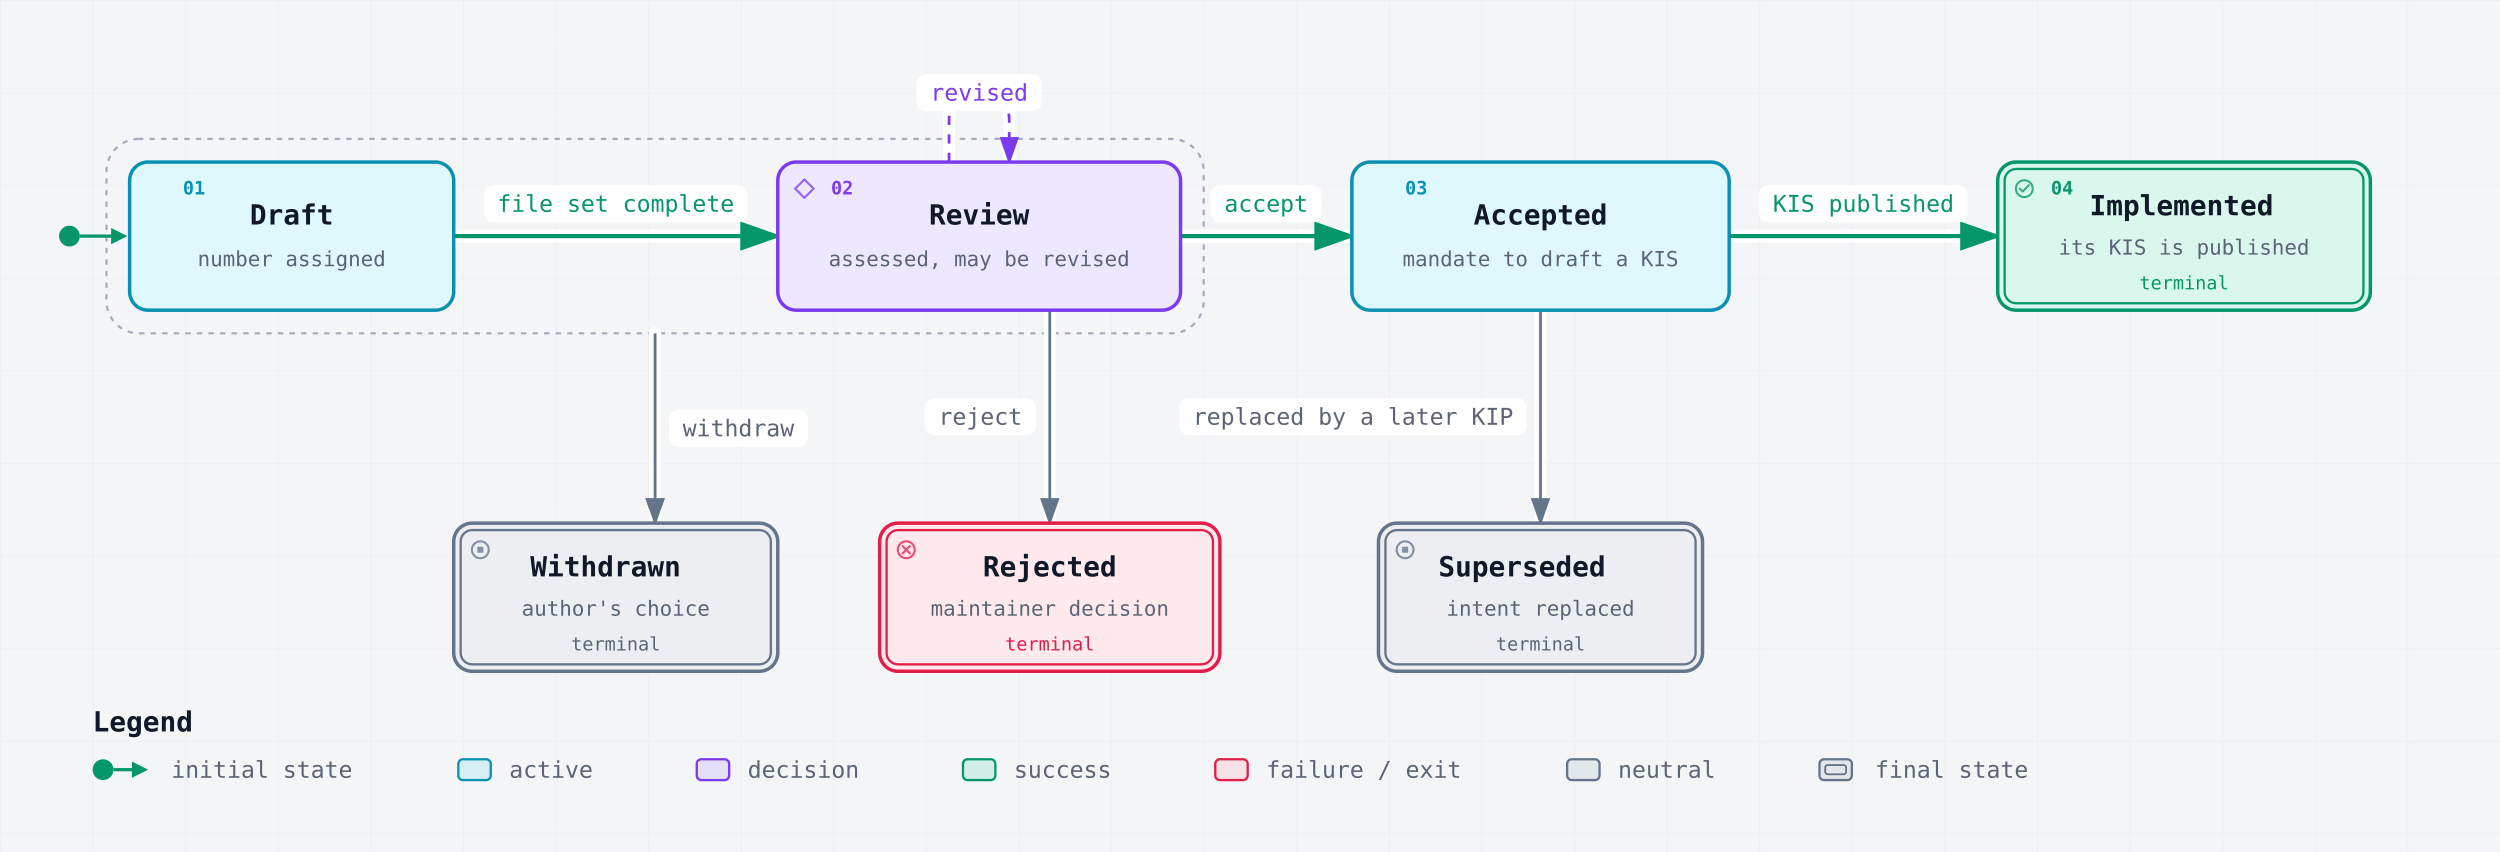
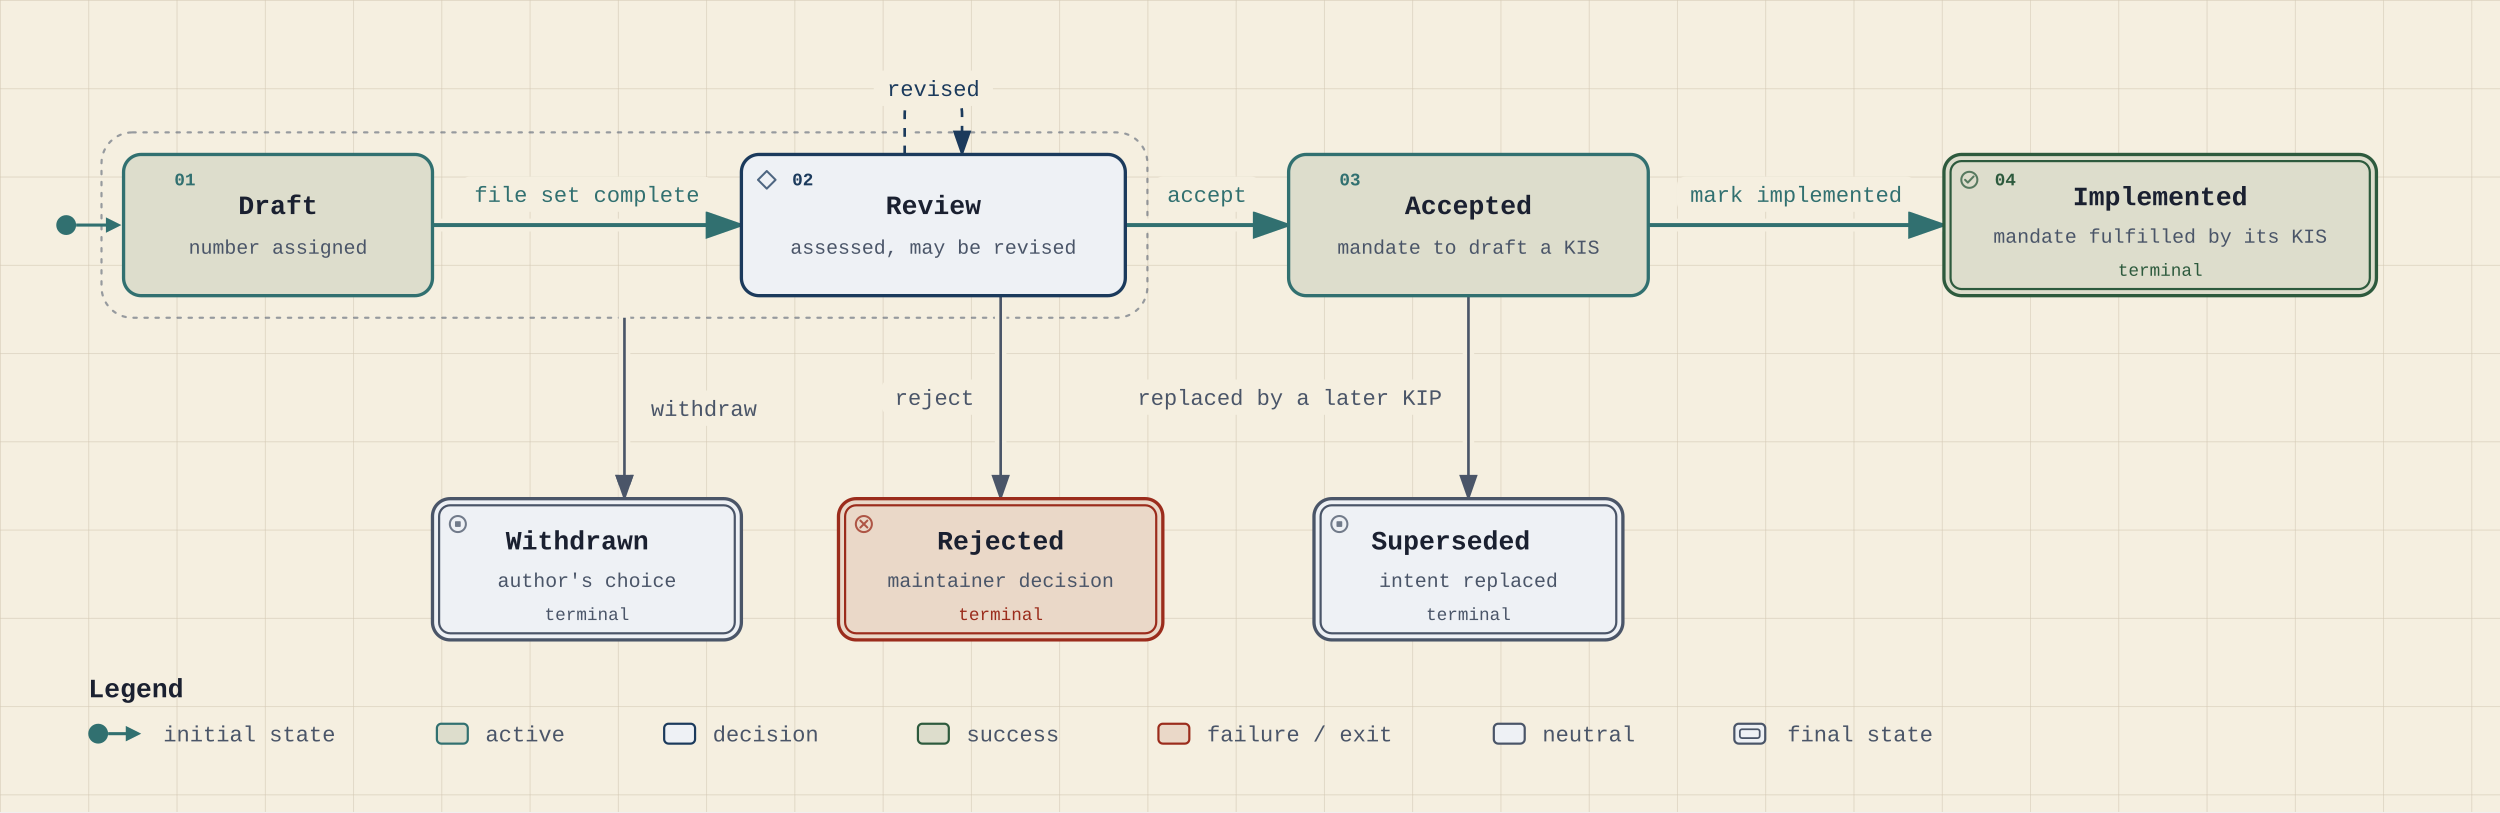
- <svg xmlns="http://www.w3.org/2000/svg" viewBox="0 0 1080 368" data-reader-fit="intrinsic-height" data-lifecycle-layout="main-path-v3" role="img" lang="en" aria-labelledby="archify-diagram-title archify-diagram-description" data-preset="classic" data-quality-profile="showcase" data-motion-choreography="walk" width="1080" height="368" data-theme="light" fill="#000000" stop-color="#000000" font-family="ui-monospace, SFMono-Regular, Menlo, Consolas, &quot;DejaVu Sans Mono&quot;, &quot;Liberation Mono&quot;, monospace">
-   <rect x="0" y="0" width="1080" height="368" fill="#f4f5f7" stop-color="#000000" />
+ <svg xmlns="http://www.w3.org/2000/svg" viewBox="0 0 1133 368" data-reader-fit="intrinsic-height" data-lifecycle-layout="main-path-v3" role="img" lang="en" aria-labelledby="archify-diagram-title archify-diagram-description" data-preset="classic" data-quality-profile="showcase" data-motion-choreography="walk" width="1133" height="368" data-theme="light" fill="#000000" stop-color="#000000" font-family="ui-monospace, SFMono-Regular, Menlo, Consolas, &quot;Liberation Mono&quot;, monospace">
+   <rect x="0" y="0" width="1133" height="368" fill="#f5efe0" stop-color="#000000" />
  <defs stop-color="#000000">
    <marker id="arrowhead" markerWidth="10" markerHeight="7" refX="9" refY="3.5" orient="auto" stop-color="#000000">
-       <polygon points="0 0, 10 3.5, 0 7" fill="#64748b" stop-color="#000000" />
+       <polygon points="0 0, 10 3.5, 0 7" fill="#4a5568" stop-color="#000000" />
    </marker>
    <marker id="arrowhead-emphasis" markerWidth="10" markerHeight="7" refX="9" refY="3.5" orient="auto" stop-color="#000000">
-       <polygon points="0 0, 10 3.5, 0 7" fill="#059669" stop-color="#000000" />
+       <polygon points="0 0, 10 3.5, 0 7" fill="#317070" stop-color="#000000" />
    </marker>
    <marker id="arrowhead-security" markerWidth="10" markerHeight="7" refX="9" refY="3.5" orient="auto" stop-color="#000000">
-       <polygon points="0 0, 10 3.5, 0 7" fill="#e11d48" stop-color="#000000" />
+       <polygon points="0 0, 10 3.5, 0 7" fill="#9b2c1c" stop-color="#000000" />
    </marker>
    <marker id="arrowhead-dashed" markerWidth="10" markerHeight="7" refX="9" refY="3.5" orient="auto" stop-color="#000000">
-       <polygon points="0 0, 10 3.5, 0 7" fill="#7c3aed" stop-color="#000000" />
+       <polygon points="0 0, 10 3.5, 0 7" fill="#1b3a5c" stop-color="#000000" />
    </marker>
    <pattern id="grid" width="40" height="40" patternUnits="userSpaceOnUse" stop-color="#000000">
-       <path d="M 40 0 L 0 0 0 40" stroke-width="0.5px" fill="none" stroke="#e9edf2" stop-color="#000000" />
+       <path d="M 40 0 L 0 0 0 40" stroke-width="0.5px" fill="none" stroke="#d4c9b4" stop-color="#000000" />
    </pattern>
  </defs>
  <rect width="100%" height="100%" fill="url(#grid)" stop-color="#000000" />
-   <rect x="46" y="60" width="474" height="84" rx="14" data-lifecycle-frame="" fill="none" stroke="#64748b" stroke-opacity="0.55" stroke-width="1" stroke-dasharray="1.5px, 3.5px" stroke-linecap="round" aria-hidden="true" stop-color="#000000" />
+   <rect x="46" y="60" width="474" height="84" rx="14" data-lifecycle-frame="" fill="none" stroke="#4a5568" stroke-opacity="0.55" stroke-width="1" stroke-dasharray="1.5px, 3.5px" stroke-linecap="round" aria-hidden="true" stop-color="#000000" />
  <g data-graph-role="automatic-crossover" stop-color="#000000">
-     <path data-graph-role="automatic-crossover-underlay" d="M 196 102 L 336 102" fill="none" stroke="#ffffff" stroke-width="5.8px" stroke-linecap="round" stroke-linejoin="round" pointer-events="none" stop-color="#000000" />
-     <path data-edge-from="draft" data-edge-to="review" data-edge-label="file set complete" data-edge-key="0" data-edge-id="draft-review" data-composition-points="196,102;336,102" data-composition-crossover="halo" data-composition-independent="true" d="M 196 102 L 336 102" data-animate="edge" stroke-width="1.8px" marker-end="url(#arrowhead-emphasis)" fill="none" stroke="#059669" stop-color="#000000" />
+     <path data-graph-role="automatic-crossover-underlay" d="M 196 102 L 336 102" fill="none" stroke="#f5efe0" stroke-width="5.8px" stroke-linecap="round" stroke-linejoin="round" pointer-events="none" stop-color="#000000" />
+     <path data-edge-from="draft" data-edge-to="review" data-edge-label="file set complete" data-edge-key="0" data-edge-id="draft-review" data-composition-points="196,102;336,102" data-composition-crossover="halo" data-composition-independent="true" d="M 196 102 L 336 102" data-animate="edge" stroke-width="1.8px" marker-end="url(#arrowhead-emphasis)" fill="none" stroke="#317070" stop-color="#000000" />
  </g>
  <g data-graph-role="automatic-crossover" stop-color="#000000">
-     <path data-graph-role="automatic-crossover-underlay" d="M 410 70 L 410 52 Q 410 40 422 40 L 424 40 Q 436 40 436 52 L 436 70" fill="none" stroke="#ffffff" stroke-width="5.2px" stroke-linecap="round" stroke-linejoin="round" pointer-events="none" stop-color="#000000" />
-     <path data-edge-from="review" data-edge-to="review" data-edge-label="revised" data-edge-key="1" data-edge-id="review-review" data-composition-points="410,70;410,40;436,40;436,70" data-composition-crossover="halo" data-composition-independent="true" d="M 410 70 L 410 52 Q 410 40 422 40 L 424 40 Q 436 40 436 52 L 436 70" data-animate="edge" stroke-width="1.2px" marker-end="url(#arrowhead-dashed)" fill="none" stroke="#7c3aed" stroke-dasharray="4px, 4px" stop-color="#000000" />
+     <path data-graph-role="automatic-crossover-underlay" d="M 410 70 L 410 52 Q 410 40 422 40 L 424 40 Q 436 40 436 52 L 436 70" fill="none" stroke="#f5efe0" stroke-width="5.2px" stroke-linecap="round" stroke-linejoin="round" pointer-events="none" stop-color="#000000" />
+     <path data-edge-from="review" data-edge-to="review" data-edge-label="revised" data-edge-key="1" data-edge-id="review-review" data-composition-points="410,70;410,40;436,40;436,70" data-composition-crossover="halo" data-composition-independent="true" d="M 410 70 L 410 52 Q 410 40 422 40 L 424 40 Q 436 40 436 52 L 436 70" data-animate="edge" stroke-width="1.2px" marker-end="url(#arrowhead-dashed)" fill="none" stroke="#1b3a5c" stroke-dasharray="4px, 4px" stop-color="#000000" />
  </g>
  <g data-graph-role="automatic-crossover" stop-color="#000000">
-     <path data-graph-role="automatic-crossover-underlay" d="M 510 102 L 584 102" fill="none" stroke="#ffffff" stroke-width="5.8px" stroke-linecap="round" stroke-linejoin="round" pointer-events="none" stop-color="#000000" />
-     <path data-edge-from="review" data-edge-to="accepted" data-edge-label="accept" data-edge-key="2" data-edge-id="review-accepted" data-composition-points="510,102;584,102" data-composition-crossover="halo" data-composition-independent="true" d="M 510 102 L 584 102" data-animate="edge" stroke-width="1.8px" marker-end="url(#arrowhead-emphasis)" fill="none" stroke="#059669" stop-color="#000000" />
+     <path data-graph-role="automatic-crossover-underlay" d="M 510 102 L 584 102" fill="none" stroke="#f5efe0" stroke-width="5.8px" stroke-linecap="round" stroke-linejoin="round" pointer-events="none" stop-color="#000000" />
+     <path data-edge-from="review" data-edge-to="accepted" data-edge-label="accept" data-edge-key="2" data-edge-id="review-accepted" data-composition-points="510,102;584,102" data-composition-crossover="halo" data-composition-independent="true" d="M 510 102 L 584 102" data-animate="edge" stroke-width="1.8px" marker-end="url(#arrowhead-emphasis)" fill="none" stroke="#317070" stop-color="#000000" />
  </g>
  <g data-graph-role="automatic-crossover" stop-color="#000000">
-     <path data-graph-role="automatic-crossover-underlay" d="M 747 102 L 863 102" fill="none" stroke="#ffffff" stroke-width="5.8px" stroke-linecap="round" stroke-linejoin="round" pointer-events="none" stop-color="#000000" />
-     <path data-edge-from="accepted" data-edge-to="implemented" data-edge-label="KIS published" data-edge-key="3" data-edge-id="accepted-implemented" data-composition-points="747,102;863,102" data-composition-crossover="halo" data-composition-independent="true" d="M 747 102 L 863 102" data-animate="edge" stroke-width="1.8px" marker-end="url(#arrowhead-emphasis)" fill="none" stroke="#059669" stop-color="#000000" />
+     <path data-graph-role="automatic-crossover-underlay" d="M 747 102 L 881 102" fill="none" stroke="#f5efe0" stroke-width="5.8px" stroke-linecap="round" stroke-linejoin="round" pointer-events="none" stop-color="#000000" />
+     <path data-edge-from="accepted" data-edge-to="implemented" data-edge-label="mark implemented" data-edge-key="3" data-edge-id="accepted-implemented" data-composition-points="747,102;881,102" data-composition-crossover="halo" data-composition-independent="true" d="M 747 102 L 881 102" data-animate="edge" stroke-width="1.8px" marker-end="url(#arrowhead-emphasis)" fill="none" stroke="#317070" stop-color="#000000" />
  </g>
  <g data-graph-role="automatic-crossover" stop-color="#000000">
-     <path data-graph-role="automatic-crossover-underlay" d="M 453.5 134 L 453.5 226" fill="none" stroke="#ffffff" stroke-width="5.2px" stroke-linecap="round" stroke-linejoin="round" pointer-events="none" stop-color="#000000" />
-     <path data-edge-from="review" data-edge-to="rejected" data-edge-label="reject" data-edge-key="4" data-edge-id="review-rejected" data-composition-points="453.5,134;453.5,226" data-composition-crossover="halo" data-composition-independent="true" d="M 453.5 134 L 453.5 226" data-animate="edge" stroke-width="1.2px" marker-end="url(#arrowhead)" fill="none" stroke="#64748b" stop-color="#000000" />
+     <path data-graph-role="automatic-crossover-underlay" d="M 453.5 134 L 453.5 226" fill="none" stroke="#f5efe0" stroke-width="5.2px" stroke-linecap="round" stroke-linejoin="round" pointer-events="none" stop-color="#000000" />
+     <path data-edge-from="review" data-edge-to="rejected" data-edge-label="reject" data-edge-key="4" data-edge-id="review-rejected" data-composition-points="453.5,134;453.5,226" data-composition-crossover="halo" data-composition-independent="true" d="M 453.5 134 L 453.5 226" data-animate="edge" stroke-width="1.2px" marker-end="url(#arrowhead)" fill="none" stroke="#4a5568" stop-color="#000000" />
  </g>
  <g data-graph-role="automatic-crossover" stop-color="#000000">
-     <path data-graph-role="automatic-crossover-underlay" d="M 283 144 L 283 226" fill="none" stroke="#ffffff" stroke-width="5.2px" stroke-linecap="round" stroke-linejoin="round" pointer-events="none" stop-color="#000000" />
-     <path data-edge-from="draft" data-edge-to="withdrawn" data-edge-label="withdraw" data-edge-key="5" data-edge-id="draft-withdrawn" data-composition-points="283,144;283,226" data-composition-crossover="halo" data-composition-independent="true" data-composition-junction="draft+review" d="M 283 144 L 283 226" data-animate="edge" stroke-width="1.2px" marker-end="url(#arrowhead)" fill="none" stroke="#64748b" stop-color="#000000" />
+     <path data-graph-role="automatic-crossover-underlay" d="M 283 144 L 283 226" fill="none" stroke="#f5efe0" stroke-width="5.2px" stroke-linecap="round" stroke-linejoin="round" pointer-events="none" stop-color="#000000" />
+     <path data-edge-from="draft" data-edge-to="withdrawn" data-edge-label="withdraw" data-edge-key="5" data-edge-id="draft-withdrawn" data-composition-points="283,144;283,226" data-composition-crossover="halo" data-composition-independent="true" data-composition-junction="draft+review" d="M 283 144 L 283 226" data-animate="edge" stroke-width="1.2px" marker-end="url(#arrowhead)" fill="none" stroke="#4a5568" stop-color="#000000" />
  </g>
  <g data-graph-role="automatic-crossover" stop-color="#000000">
-     <path data-graph-role="automatic-crossover-underlay" d="M 283 144 L 283 226" fill="none" stroke="#ffffff" stroke-width="5.2px" stroke-linecap="round" stroke-linejoin="round" pointer-events="none" stop-color="#000000" />
-     <path data-edge-from="review" data-edge-to="withdrawn" data-edge-label="withdraw" data-edge-key="6" data-edge-id="review-withdrawn" data-composition-points="283,144;283,226" data-composition-crossover="halo" data-composition-independent="true" data-composition-junction="draft+review" d="M 283 144 L 283 226" data-animate="edge" stroke-width="1.2px" marker-end="url(#arrowhead)" fill="none" stroke="#64748b" stop-color="#000000" />
+     <path data-graph-role="automatic-crossover-underlay" d="M 283 144 L 283 226" fill="none" stroke="#f5efe0" stroke-width="5.2px" stroke-linecap="round" stroke-linejoin="round" pointer-events="none" stop-color="#000000" />
+     <path data-edge-from="review" data-edge-to="withdrawn" data-edge-label="withdraw" data-edge-key="6" data-edge-id="review-withdrawn" data-composition-points="283,144;283,226" data-composition-crossover="halo" data-composition-independent="true" data-composition-junction="draft+review" d="M 283 144 L 283 226" data-animate="edge" stroke-width="1.2px" marker-end="url(#arrowhead)" fill="none" stroke="#4a5568" stop-color="#000000" />
  </g>
  <g data-graph-role="automatic-crossover" stop-color="#000000">
-     <path data-graph-role="automatic-crossover-underlay" d="M 665.5 134 L 665.5 226" fill="none" stroke="#ffffff" stroke-width="5.2px" stroke-linecap="round" stroke-linejoin="round" pointer-events="none" stop-color="#000000" />
-     <path data-edge-from="accepted" data-edge-to="superseded" data-edge-label="replaced by a later KIP" data-edge-key="7" data-edge-id="accepted-superseded" data-composition-points="665.5,134;665.5,226" data-composition-crossover="halo" data-composition-independent="true" d="M 665.5 134 L 665.5 226" data-animate="edge" stroke-width="1.2px" marker-end="url(#arrowhead)" fill="none" stroke="#64748b" stop-color="#000000" />
+     <path data-graph-role="automatic-crossover-underlay" d="M 665.5 134 L 665.5 226" fill="none" stroke="#f5efe0" stroke-width="5.2px" stroke-linecap="round" stroke-linejoin="round" pointer-events="none" stop-color="#000000" />
+     <path data-edge-from="accepted" data-edge-to="superseded" data-edge-label="replaced by a later KIP" data-edge-key="7" data-edge-id="accepted-superseded" data-composition-points="665.5,134;665.5,226" data-composition-crossover="halo" data-composition-independent="true" d="M 665.5 134 L 665.5 226" data-animate="edge" stroke-width="1.2px" marker-end="url(#arrowhead)" fill="none" stroke="#4a5568" stop-color="#000000" />
  </g>
  <g id="node-draft" data-node-id="draft" data-node-label="Draft" tabindex="0" role="button" aria-label="Focus Draft, number assigned, Lifecycle state" aria-pressed="false" data-node-kind="start" data-node-sublabel="number assigned" data-node-context="Lifecycle state" stop-color="#000000">
-     <rect x="56" y="70" width="140" height="64" rx="8" fill="#ffffff" stop-color="#000000" />
-     <rect x="56" y="70" width="140" height="64" rx="8" data-animate="node" stroke-width="1.5px" fill="#22d0eb" fill-opacity="0.149" stroke="#0891b2" stop-color="#000000" />
+     <rect x="56" y="70" width="140" height="64" rx="8" fill="#f5efe0" stop-color="#000000" />
+     <rect x="56" y="70" width="140" height="64" rx="8" data-animate="node" stroke-width="1.5px" fill="#ddddcc" stroke="#317070" stop-color="#000000" />
    <g aria-hidden="true" data-lifecycle-initial-marker="" stop-color="#000000">
-       <circle cx="30" cy="102" r="4.5" fill="#059669" stop-color="#000000" />
-       <path d="M 34.5 102 L 49 102" stroke-width="1.4px" fill="none" stroke="#059669" stop-color="#000000" />
-       <path d="M 48 98.5 L 55 102 L 48 105.5 Z" fill="#059669" stop-color="#000000" />
+       <circle cx="30" cy="102" r="4.5" fill="#317070" stop-color="#000000" />
+       <path d="M 34.5 102 L 49 102" stroke-width="1.4px" fill="none" stroke="#317070" stop-color="#000000" />
+       <path d="M 48 98.5 L 55 102 L 48 105.5 Z" fill="#317070" stop-color="#000000" />
    </g>
-     <text x="79" y="84" font-size="8px" font-weight="700" fill="#0891b2" stop-color="#000000">01</text>
-     <text data-node-label="" x="126" y="97" font-size="12px" font-weight="600" text-anchor="middle" fill="#111827" stop-color="#000000">Draft</text>
-     <text x="126" y="115" font-size="9px" text-anchor="middle" fill="#5b6474" stop-color="#000000">number assigned</text>
+     <text x="79" y="84" font-size="8px" font-weight="700" fill="#317070" stop-color="#000000">01</text>
+     <text data-node-label="" x="126" y="97" font-size="12px" font-weight="600" text-anchor="middle" fill="#1a2030" stop-color="#000000">Draft</text>
+     <text x="126" y="115" font-size="9px" text-anchor="middle" fill="#4a5568" stop-color="#000000">number assigned</text>
  </g>
  <g id="node-review" data-node-id="review" data-node-label="Review" tabindex="0" role="button" aria-label="Focus Review, assessed, may be revised, Lifecycle state" aria-pressed="false" data-node-kind="decision" data-node-sublabel="assessed, may be revised" data-node-context="Lifecycle state" stop-color="#000000">
-     <rect x="336" y="70" width="174" height="64" rx="8" fill="#ffffff" stop-color="#000000" />
-     <rect x="336" y="70" width="174" height="64" rx="8" data-animate="node" stroke-width="1.5px" fill="#a58cfa" fill-opacity="0.2" stroke="#7c3aed" stop-color="#000000" />
-     <g aria-hidden="true" data-semantic-sigil="decision" transform="translate(342 76) scale(0.6875)" fill="none" stroke="#7c3aed" stroke-width="1.35px" stroke-linecap="round" stroke-linejoin="round" opacity="0.76" stop-color="#000000">
+     <rect x="336" y="70" width="174" height="64" rx="8" fill="#f5efe0" stop-color="#000000" />
+     <rect x="336" y="70" width="174" height="64" rx="8" data-animate="node" stroke-width="1.5px" fill="#eef1f5" stroke="#1b3a5c" stop-color="#000000" />
+     <g aria-hidden="true" data-semantic-sigil="decision" transform="translate(342 76) scale(0.6875)" fill="none" stroke="#1b3a5c" stroke-width="1.35px" stroke-linecap="round" stroke-linejoin="round" opacity="0.76" stop-color="#000000">
      <path d="M8 2.2 13.8 8 8 13.8 2.2 8Z" stop-color="#000000" />
    </g>
-     <text x="359" y="84" font-size="8px" font-weight="700" fill="#7c3aed" stop-color="#000000">02</text>
-     <text data-node-label="" x="423" y="97" font-size="12px" font-weight="600" text-anchor="middle" fill="#111827" stop-color="#000000">Review</text>
-     <text x="423" y="115" font-size="9px" text-anchor="middle" fill="#5b6474" stop-color="#000000">assessed, may be revised</text>
+     <text x="359" y="84" font-size="8px" font-weight="700" fill="#1b3a5c" stop-color="#000000">02</text>
+     <text data-node-label="" x="423" y="97" font-size="12px" font-weight="600" text-anchor="middle" fill="#1a2030" stop-color="#000000">Review</text>
+     <text x="423" y="115" font-size="9px" text-anchor="middle" fill="#4a5568" stop-color="#000000">assessed, may be revised</text>
  </g>
  <g id="node-accepted" data-node-id="accepted" data-node-label="Accepted" tabindex="0" role="button" aria-label="Focus Accepted, mandate to draft a KIS, Lifecycle state" aria-pressed="false" data-node-kind="active" data-node-sublabel="mandate to draft a KIS" data-node-context="Lifecycle state" stop-color="#000000">
-     <rect x="584" y="70" width="163" height="64" rx="8" fill="#ffffff" stop-color="#000000" />
-     <rect x="584" y="70" width="163" height="64" rx="8" data-animate="node" stroke-width="1.5px" fill="#22d0eb" fill-opacity="0.149" stroke="#0891b2" stop-color="#000000" />
-     <text x="607" y="84" font-size="8px" font-weight="700" fill="#0891b2" stop-color="#000000">03</text>
-     <text data-node-label="" x="665.5" y="97" font-size="12px" font-weight="600" text-anchor="middle" fill="#111827" stop-color="#000000">Accepted</text>
-     <text x="665.5" y="115" font-size="9px" text-anchor="middle" fill="#5b6474" stop-color="#000000">mandate to draft a KIS</text>
+     <rect x="584" y="70" width="163" height="64" rx="8" fill="#f5efe0" stop-color="#000000" />
+     <rect x="584" y="70" width="163" height="64" rx="8" data-animate="node" stroke-width="1.5px" fill="#ddddcc" stroke="#317070" stop-color="#000000" />
+     <text x="607" y="84" font-size="8px" font-weight="700" fill="#317070" stop-color="#000000">03</text>
+     <text data-node-label="" x="665.5" y="97" font-size="12px" font-weight="600" text-anchor="middle" fill="#1a2030" stop-color="#000000">Accepted</text>
+     <text x="665.5" y="115" font-size="9px" text-anchor="middle" fill="#4a5568" stop-color="#000000">mandate to draft a KIS</text>
  </g>
-   <g id="node-implemented" data-node-id="implemented" data-node-label="Implemented" tabindex="0" role="button" aria-label="Focus Implemented, its KIS is published, Lifecycle state" aria-pressed="false" data-node-kind="success" data-node-sublabel="its KIS is published" data-node-tag="terminal" data-node-context="Lifecycle state" stop-color="#000000">
-     <rect x="863" y="70" width="161" height="64" rx="8" fill="#ffffff" stop-color="#000000" />
-     <rect x="863" y="70" width="161" height="64" rx="8" data-animate="node" stroke-width="1.5px" fill="#32d39b" fill-opacity="0.18" stroke="#059669" stop-color="#000000" />
-     <rect x="866" y="73" width="155" height="58" rx="5" stroke-width="1" fill="none" stroke="#059669" stop-color="#000000" />
-     <g aria-hidden="true" data-semantic-sigil="success" transform="translate(869 76) scale(0.6875)" fill="none" stroke="#059669" stroke-width="1.35px" stroke-linecap="round" stroke-linejoin="round" opacity="0.76" stop-color="#000000">
+   <g id="node-implemented" data-node-id="implemented" data-node-label="Implemented" tabindex="0" role="button" aria-label="Focus Implemented, mandate fulfilled by its KIS, Lifecycle state" aria-pressed="false" data-node-kind="success" data-node-sublabel="mandate fulfilled by its KIS" data-node-tag="terminal" data-node-context="Lifecycle state" stop-color="#000000">
+     <rect x="881" y="70" width="196" height="64" rx="8" fill="#f5efe0" stop-color="#000000" />
+     <rect x="881" y="70" width="196" height="64" rx="8" data-animate="node" stroke-width="1.5px" fill="#ddddcc" stroke="#2d5a3d" stop-color="#000000" />
+     <rect x="884" y="73" width="190" height="58" rx="5" stroke-width="1" fill="none" stroke="#2d5a3d" stop-color="#000000" />
+     <g aria-hidden="true" data-semantic-sigil="success" transform="translate(887 76) scale(0.6875)" fill="none" stroke="#2d5a3d" stroke-width="1.35px" stroke-linecap="round" stroke-linejoin="round" opacity="0.76" stop-color="#000000">
      <circle cx="8" cy="8" r="5.3" stop-color="#000000" />
      <path d="m5.2 8 1.8 1.8 3.8-4" stop-color="#000000" />
    </g>
-     <text x="886" y="84" font-size="8px" font-weight="700" fill="#059669" stop-color="#000000">04</text>
-     <text data-node-label="" x="942.4" y="93" font-size="12px" font-weight="600" text-anchor="middle" fill="#111827" stop-color="#000000">Implemented</text>
-     <text x="943.5" y="110" font-size="9px" text-anchor="middle" fill="#5b6474" stop-color="#000000">its KIS is published</text>
-     <text x="943.5" y="125" font-size="8px" text-anchor="middle" fill="#059669" stop-color="#000000">terminal</text>
+     <text x="904" y="84" font-size="8px" font-weight="700" fill="#2d5a3d" stop-color="#000000">04</text>
+     <text data-node-label="" x="979" y="93" font-size="12px" font-weight="600" text-anchor="middle" fill="#1a2030" stop-color="#000000">Implemented</text>
+     <text x="979" y="110" font-size="9px" text-anchor="middle" fill="#4a5568" stop-color="#000000">mandate fulfilled by its KIS</text>
+     <text x="979" y="125" font-size="8px" text-anchor="middle" fill="#2d5a3d" stop-color="#000000">terminal</text>
  </g>
  <g id="node-rejected" data-node-id="rejected" data-node-label="Rejected" tabindex="0" role="button" aria-label="Focus Rejected, maintainer decision, Lifecycle state" aria-pressed="false" data-node-kind="failure" data-node-sublabel="maintainer decision" data-node-tag="terminal" data-node-context="Lifecycle state" stop-color="#000000">
-     <rect x="380" y="226" width="147" height="64" rx="8" fill="#ffffff" stop-color="#000000" />
-     <rect x="380" y="226" width="147" height="64" rx="8" data-animate="node" stroke-width="1.5px" fill="#f87286" fill-opacity="0.149" stroke="#e11d48" stop-color="#000000" />
-     <rect x="383" y="229" width="141" height="58" rx="5" stroke-width="1" fill="none" stroke="#e11d48" stop-color="#000000" />
-     <g aria-hidden="true" data-semantic-sigil="failure" transform="translate(386 232) scale(0.6875)" fill="none" stroke="#e11d48" stroke-width="1.35px" stroke-linecap="round" stroke-linejoin="round" opacity="0.76" stop-color="#000000">
+     <rect x="380" y="226" width="147" height="64" rx="8" fill="#f5efe0" stop-color="#000000" />
+     <rect x="380" y="226" width="147" height="64" rx="8" data-animate="node" stroke-width="1.5px" fill="#ead8c8" stroke="#9b2c1c" stop-color="#000000" />
+     <rect x="383" y="229" width="141" height="58" rx="5" stroke-width="1" fill="none" stroke="#9b2c1c" stop-color="#000000" />
+     <g aria-hidden="true" data-semantic-sigil="failure" transform="translate(386 232) scale(0.6875)" fill="none" stroke="#9b2c1c" stroke-width="1.35px" stroke-linecap="round" stroke-linejoin="round" opacity="0.76" stop-color="#000000">
      <circle cx="8" cy="8" r="5.3" stop-color="#000000" />
      <path d="m5.7 5.7 4.6 4.6m0-4.6-4.6 4.6" stop-color="#000000" />
    </g>
-     <text data-node-label="" x="453.5" y="249" font-size="12px" font-weight="600" text-anchor="middle" fill="#111827" stop-color="#000000">Rejected</text>
-     <text x="453.5" y="266" font-size="9px" text-anchor="middle" fill="#5b6474" stop-color="#000000">maintainer decision</text>
-     <text x="453.5" y="281" font-size="8px" text-anchor="middle" fill="#e11d48" stop-color="#000000">terminal</text>
+     <text data-node-label="" x="453.5" y="249" font-size="12px" font-weight="600" text-anchor="middle" fill="#1a2030" stop-color="#000000">Rejected</text>
+     <text x="453.5" y="266" font-size="9px" text-anchor="middle" fill="#4a5568" stop-color="#000000">maintainer decision</text>
+     <text x="453.5" y="281" font-size="8px" text-anchor="middle" fill="#9b2c1c" stop-color="#000000">terminal</text>
  </g>
  <g id="node-withdrawn" data-node-id="withdrawn" data-node-label="Withdrawn" tabindex="0" role="button" aria-label="Focus Withdrawn, author's choice, Lifecycle state" aria-pressed="false" data-node-kind="neutral" data-node-sublabel="author's choice" data-node-tag="terminal" data-node-context="Lifecycle state" stop-color="#000000">
-     <rect x="196" y="226" width="140" height="64" rx="8" fill="#ffffff" stop-color="#000000" />
-     <rect x="196" y="226" width="140" height="64" rx="8" data-animate="node" stroke-width="1.5px" fill="#96a1b7" fill-opacity="0.18" stroke="#64748b" stop-color="#000000" />
-     <rect x="199" y="229" width="134" height="58" rx="5" stroke-width="1" fill="none" stroke="#64748b" stop-color="#000000" />
-     <g aria-hidden="true" data-semantic-sigil="stop" transform="translate(202 232) scale(0.6875)" fill="none" stroke="#64748b" stroke-width="1.35px" stroke-linecap="round" stroke-linejoin="round" opacity="0.76" stop-color="#000000">
+     <rect x="196" y="226" width="140" height="64" rx="8" fill="#f5efe0" stop-color="#000000" />
+     <rect x="196" y="226" width="140" height="64" rx="8" data-animate="node" stroke-width="1.5px" fill="#eef1f5" stroke="#4a5568" stop-color="#000000" />
+     <rect x="199" y="229" width="134" height="58" rx="5" stroke-width="1" fill="none" stroke="#4a5568" stop-color="#000000" />
+     <g aria-hidden="true" data-semantic-sigil="stop" transform="translate(202 232) scale(0.6875)" fill="none" stroke="#4a5568" stroke-width="1.35px" stroke-linecap="round" stroke-linejoin="round" opacity="0.76" stop-color="#000000">
      <circle cx="8" cy="8" r="5.3" stop-color="#000000" />
-       <rect x="6.1" y="6.1" width="3.8" height="3.8" rx=".5" fill="#64748b" stroke="none" stop-color="#000000" />
+       <rect x="6.1" y="6.1" width="3.8" height="3.8" rx=".5" fill="#4a5568" stroke="none" stop-color="#000000" />
    </g>
-     <text data-node-label="" x="261.6" y="249" font-size="12px" font-weight="600" text-anchor="middle" fill="#111827" stop-color="#000000">Withdrawn</text>
-     <text x="266" y="266" font-size="9px" text-anchor="middle" fill="#5b6474" stop-color="#000000">author's choice</text>
-     <text x="266" y="281" font-size="8px" text-anchor="middle" fill="#5b6474" stop-color="#000000">terminal</text>
+     <text data-node-label="" x="261.6" y="249" font-size="12px" font-weight="600" text-anchor="middle" fill="#1a2030" stop-color="#000000">Withdrawn</text>
+     <text x="266" y="266" font-size="9px" text-anchor="middle" fill="#4a5568" stop-color="#000000">author's choice</text>
+     <text x="266" y="281" font-size="8px" text-anchor="middle" fill="#4a5568" stop-color="#000000">terminal</text>
  </g>
  <g id="node-superseded" data-node-id="superseded" data-node-label="Superseded" tabindex="0" role="button" aria-label="Focus Superseded, intent replaced, Lifecycle state" aria-pressed="false" data-node-kind="neutral" data-node-sublabel="intent replaced" data-node-tag="terminal" data-node-context="Lifecycle state" stop-color="#000000">
-     <rect x="595.5" y="226" width="140" height="64" rx="8" fill="#ffffff" stop-color="#000000" />
-     <rect x="595.5" y="226" width="140" height="64" rx="8" data-animate="node" stroke-width="1.5px" fill="#96a1b7" fill-opacity="0.18" stroke="#64748b" stop-color="#000000" />
-     <rect x="598.5" y="229" width="134" height="58" rx="5" stroke-width="1" fill="none" stroke="#64748b" stop-color="#000000" />
-     <g aria-hidden="true" data-semantic-sigil="stop" transform="translate(601.5 232) scale(0.6875)" fill="none" stroke="#64748b" stroke-width="1.35px" stroke-linecap="round" stroke-linejoin="round" opacity="0.76" stop-color="#000000">
+     <rect x="595.5" y="226" width="140" height="64" rx="8" fill="#f5efe0" stop-color="#000000" />
+     <rect x="595.5" y="226" width="140" height="64" rx="8" data-animate="node" stroke-width="1.5px" fill="#eef1f5" stroke="#4a5568" stop-color="#000000" />
+     <rect x="598.5" y="229" width="134" height="58" rx="5" stroke-width="1" fill="none" stroke="#4a5568" stop-color="#000000" />
+     <g aria-hidden="true" data-semantic-sigil="stop" transform="translate(601.5 232) scale(0.6875)" fill="none" stroke="#4a5568" stroke-width="1.35px" stroke-linecap="round" stroke-linejoin="round" opacity="0.76" stop-color="#000000">
      <circle cx="8" cy="8" r="5.3" stop-color="#000000" />
-       <rect x="6.1" y="6.1" width="3.8" height="3.8" rx=".5" fill="#64748b" stroke="none" stop-color="#000000" />
+       <rect x="6.1" y="6.1" width="3.8" height="3.8" rx=".5" fill="#4a5568" stroke="none" stop-color="#000000" />
    </g>
-     <text data-node-label="" x="657.5" y="249" font-size="12px" font-weight="600" text-anchor="middle" fill="#111827" stop-color="#000000">Superseded</text>
-     <text x="665.5" y="266" font-size="9px" text-anchor="middle" fill="#5b6474" stop-color="#000000">intent replaced</text>
-     <text x="665.5" y="281" font-size="8px" text-anchor="middle" fill="#5b6474" stop-color="#000000">terminal</text>
+     <text data-node-label="" x="657.5" y="249" font-size="12px" font-weight="600" text-anchor="middle" fill="#1a2030" stop-color="#000000">Superseded</text>
+     <text x="665.5" y="266" font-size="9px" text-anchor="middle" fill="#4a5568" stop-color="#000000">intent replaced</text>
+     <text x="665.5" y="281" font-size="8px" text-anchor="middle" fill="#4a5568" stop-color="#000000">terminal</text>
  </g>
  <g data-edge-from="draft" data-edge-to="review" data-edge-label="file set complete" data-edge-key="0" data-edge-id="draft-review" stop-color="#000000">
-     <rect x="209" y="80" width="114" height="16" rx="4" fill="#ffffff" stop-color="#000000" />
-     <text x="266" y="91.5" font-size="10px" text-anchor="middle" fill="#059669" stop-color="#000000">file set complete</text>
+     <rect x="209" y="80" width="114" height="16" rx="4" fill="#f5efe0" stop-color="#000000" />
+     <text x="266" y="91.5" font-size="10px" text-anchor="middle" fill="#317070" stop-color="#000000">file set complete</text>
  </g>
  <g data-edge-from="review" data-edge-to="review" data-edge-label="revised" data-edge-key="1" data-edge-id="review-review" stop-color="#000000">
-     <rect x="396" y="32" width="54" height="16" rx="4" fill="#ffffff" stop-color="#000000" />
-     <text x="423" y="43.5" font-size="10px" text-anchor="middle" fill="#7c3aed" stop-color="#000000">revised</text>
+     <rect x="396" y="32" width="54" height="16" rx="4" fill="#f5efe0" stop-color="#000000" />
+     <text x="423" y="43.5" font-size="10px" text-anchor="middle" fill="#1b3a5c" stop-color="#000000">revised</text>
  </g>
  <g data-edge-from="review" data-edge-to="accepted" data-edge-label="accept" data-edge-key="2" data-edge-id="review-accepted" stop-color="#000000">
-     <rect x="523" y="80" width="48" height="16" rx="4" fill="#ffffff" stop-color="#000000" />
-     <text x="547" y="91.5" font-size="10px" text-anchor="middle" fill="#059669" stop-color="#000000">accept</text>
+     <rect x="523" y="80" width="48" height="16" rx="4" fill="#f5efe0" stop-color="#000000" />
+     <text x="547" y="91.5" font-size="10px" text-anchor="middle" fill="#317070" stop-color="#000000">accept</text>
  </g>
-   <g data-edge-from="accepted" data-edge-to="implemented" data-edge-label="KIS published" data-edge-key="3" data-edge-id="accepted-implemented" stop-color="#000000">
-     <rect x="760" y="80" width="90" height="16" rx="4" fill="#ffffff" stop-color="#000000" />
-     <text x="805" y="91.5" font-size="10px" text-anchor="middle" fill="#059669" stop-color="#000000">KIS published</text>
+   <g data-edge-from="accepted" data-edge-to="implemented" data-edge-label="mark implemented" data-edge-key="3" data-edge-id="accepted-implemented" stop-color="#000000">
+     <rect x="760" y="80" width="108" height="16" rx="4" fill="#f5efe0" stop-color="#000000" />
+     <text x="814" y="91.5" font-size="10px" text-anchor="middle" fill="#317070" stop-color="#000000">mark implemented</text>
  </g>
  <g data-edge-from="review" data-edge-to="rejected" data-edge-label="reject" data-edge-key="4" data-edge-id="review-rejected" stop-color="#000000">
-     <rect x="399.5" y="172" width="48" height="16" rx="4" fill="#ffffff" stop-color="#000000" />
-     <text x="423.5" y="183.5" font-size="10px" text-anchor="middle" fill="#5b6474" stop-color="#000000">reject</text>
+     <rect x="399.5" y="172" width="48" height="16" rx="4" fill="#f5efe0" stop-color="#000000" />
+     <text x="423.5" y="183.5" font-size="10px" text-anchor="middle" fill="#4a5568" stop-color="#000000">reject</text>
  </g>
  <g data-edge-from="draft" data-edge-to="withdrawn" data-edge-label="withdraw" data-edge-key="5" data-edge-id="draft-withdrawn" stop-color="#000000">
-     <rect x="289" y="177" width="60" height="16" rx="4" fill="#ffffff" stop-color="#000000" />
-     <text x="319" y="188.5" font-size="10px" text-anchor="middle" fill="#5b6474" stop-color="#000000">withdraw</text>
+     <rect x="289" y="177" width="60" height="16" rx="4" fill="#f5efe0" stop-color="#000000" />
+     <text x="319" y="188.5" font-size="10px" text-anchor="middle" fill="#4a5568" stop-color="#000000">withdraw</text>
  </g>
  <g data-edge-from="accepted" data-edge-to="superseded" data-edge-label="replaced by a later KIP" data-edge-key="7" data-edge-id="accepted-superseded" stop-color="#000000">
-     <rect x="509.5" y="172" width="150" height="16" rx="4" fill="#ffffff" stop-color="#000000" />
-     <text x="584.5" y="183.5" font-size="10px" text-anchor="middle" fill="#5b6474" stop-color="#000000">replaced by a later KIP</text>
+     <rect x="509.5" y="172" width="150" height="16" rx="4" fill="#f5efe0" stop-color="#000000" />
+     <text x="584.5" y="183.5" font-size="10px" text-anchor="middle" fill="#4a5568" stop-color="#000000">replaced by a later KIP</text>
  </g>
  <g data-legend="" stop-color="#000000">
-     <text x="40" y="316" font-size="12px" font-weight="650" fill="#111827" stop-color="#000000">Legend</text>
+     <text x="40" y="316" font-size="12px" font-weight="650" fill="#1a2030" stop-color="#000000">Legend</text>
    <g data-legend-semantic-kind="start" data-legend-x="40" data-legend-baseline="336" data-legend-width="136" stop-color="#000000">
-       <circle cx="44.5" cy="332.5" r="4.5" fill="#059669" stop-color="#000000" />
-       <path d="M 49 332.5 L 58 332.5" stroke-width="1.4px" fill="none" stroke="#059669" stop-color="#000000" />
-       <path d="M 57 329 L 64 332.5 L 57 336 Z" fill="#059669" stop-color="#000000" />
-       <text x="74" y="336" font-size="10px" font-weight="500" fill="#5b6474" stop-color="#000000">initial state</text>
+       <circle cx="44.5" cy="332.5" r="4.5" fill="#317070" stop-color="#000000" />
+       <path d="M 49 332.5 L 58 332.5" stroke-width="1.4px" fill="none" stroke="#317070" stop-color="#000000" />
+       <path d="M 57 329 L 64 332.5 L 57 336 Z" fill="#317070" stop-color="#000000" />
+       <text x="74" y="336" font-size="10px" font-weight="500" fill="#4a5568" stop-color="#000000">initial state</text>
    </g>
    <g data-legend-semantic-kind="active" data-legend-x="198" data-legend-baseline="336" data-legend-width="81" stop-color="#000000">
-       <rect x="198" y="328" width="14" height="9" rx="2" stroke-width="1" fill="#22d0eb" fill-opacity="0.149" stroke="#0891b2" stop-color="#000000" />
-       <text x="220" y="336" font-size="10px" font-weight="500" fill="#5b6474" stop-color="#000000">active</text>
+       <rect x="198" y="328" width="14" height="9" rx="2" stroke-width="1" fill="#ddddcc" stroke="#317070" stop-color="#000000" />
+       <text x="220" y="336" font-size="10px" font-weight="500" fill="#4a5568" stop-color="#000000">active</text>
    </g>
    <g data-legend-semantic-kind="decision" data-legend-x="301" data-legend-baseline="336" data-legend-width="93" stop-color="#000000">
-       <rect x="301" y="328" width="14" height="9" rx="2" stroke-width="1" fill="#a58cfa" fill-opacity="0.2" stroke="#7c3aed" stop-color="#000000" />
-       <text x="323" y="336" font-size="10px" font-weight="500" fill="#5b6474" stop-color="#000000">decision</text>
+       <rect x="301" y="328" width="14" height="9" rx="2" stroke-width="1" fill="#eef1f5" stroke="#1b3a5c" stop-color="#000000" />
+       <text x="323" y="336" font-size="10px" font-weight="500" fill="#4a5568" stop-color="#000000">decision</text>
    </g>
    <g data-legend-semantic-kind="success" data-legend-x="416" data-legend-baseline="336" data-legend-width="87" stop-color="#000000">
-       <rect x="416" y="328" width="14" height="9" rx="2" stroke-width="1" fill="#32d39b" fill-opacity="0.18" stroke="#059669" stop-color="#000000" />
-       <text x="438" y="336" font-size="10px" font-weight="500" fill="#5b6474" stop-color="#000000">success</text>
+       <rect x="416" y="328" width="14" height="9" rx="2" stroke-width="1" fill="#ddddcc" stroke="#2d5a3d" stop-color="#000000" />
+       <text x="438" y="336" font-size="10px" font-weight="500" fill="#4a5568" stop-color="#000000">success</text>
    </g>
    <g data-legend-semantic-kind="failure" data-legend-x="525" data-legend-baseline="336" data-legend-width="130" stop-color="#000000">
-       <rect x="525" y="328" width="14" height="9" rx="2" stroke-width="1" fill="#f87286" fill-opacity="0.149" stroke="#e11d48" stop-color="#000000" />
-       <text x="547" y="336" font-size="10px" font-weight="500" fill="#5b6474" stop-color="#000000">failure / exit</text>
+       <rect x="525" y="328" width="14" height="9" rx="2" stroke-width="1" fill="#ead8c8" stroke="#9b2c1c" stop-color="#000000" />
+       <text x="547" y="336" font-size="10px" font-weight="500" fill="#4a5568" stop-color="#000000">failure / exit</text>
    </g>
    <g data-legend-semantic-kind="neutral" data-legend-x="677" data-legend-baseline="336" data-legend-width="87" stop-color="#000000">
-       <rect x="677" y="328" width="14" height="9" rx="2" stroke-width="1" fill="#96a1b7" fill-opacity="0.18" stroke="#64748b" stop-color="#000000" />
-       <text x="699" y="336" font-size="10px" font-weight="500" fill="#5b6474" stop-color="#000000">neutral</text>
+       <rect x="677" y="328" width="14" height="9" rx="2" stroke-width="1" fill="#eef1f5" stroke="#4a5568" stop-color="#000000" />
+       <text x="699" y="336" font-size="10px" font-weight="500" fill="#4a5568" stop-color="#000000">neutral</text>
    </g>
    <g data-legend-semantic-kind="final" data-legend-x="786" data-legend-baseline="336" data-legend-width="93" stop-color="#000000">
-       <rect x="786" y="328" width="14" height="9" rx="2" stroke-width="1" fill="#96a1b7" fill-opacity="0.18" stroke="#64748b" stop-color="#000000" />
-       <rect x="788.5" y="330.5" width="9" height="4" rx="1" stroke-width="0.8px" fill="none" stroke="#64748b" stop-color="#000000" />
-       <text x="810" y="336" font-size="10px" font-weight="500" fill="#5b6474" stop-color="#000000">final state</text>
+       <rect x="786" y="328" width="14" height="9" rx="2" stroke-width="1" fill="#eef1f5" stroke="#4a5568" stop-color="#000000" />
+       <rect x="788.5" y="330.5" width="9" height="4" rx="1" stroke-width="0.8px" fill="none" stroke="#4a5568" stop-color="#000000" />
+       <text x="810" y="336" font-size="10px" font-weight="500" fill="#4a5568" stop-color="#000000">final state</text>
    </g>
  </g>
</svg>
